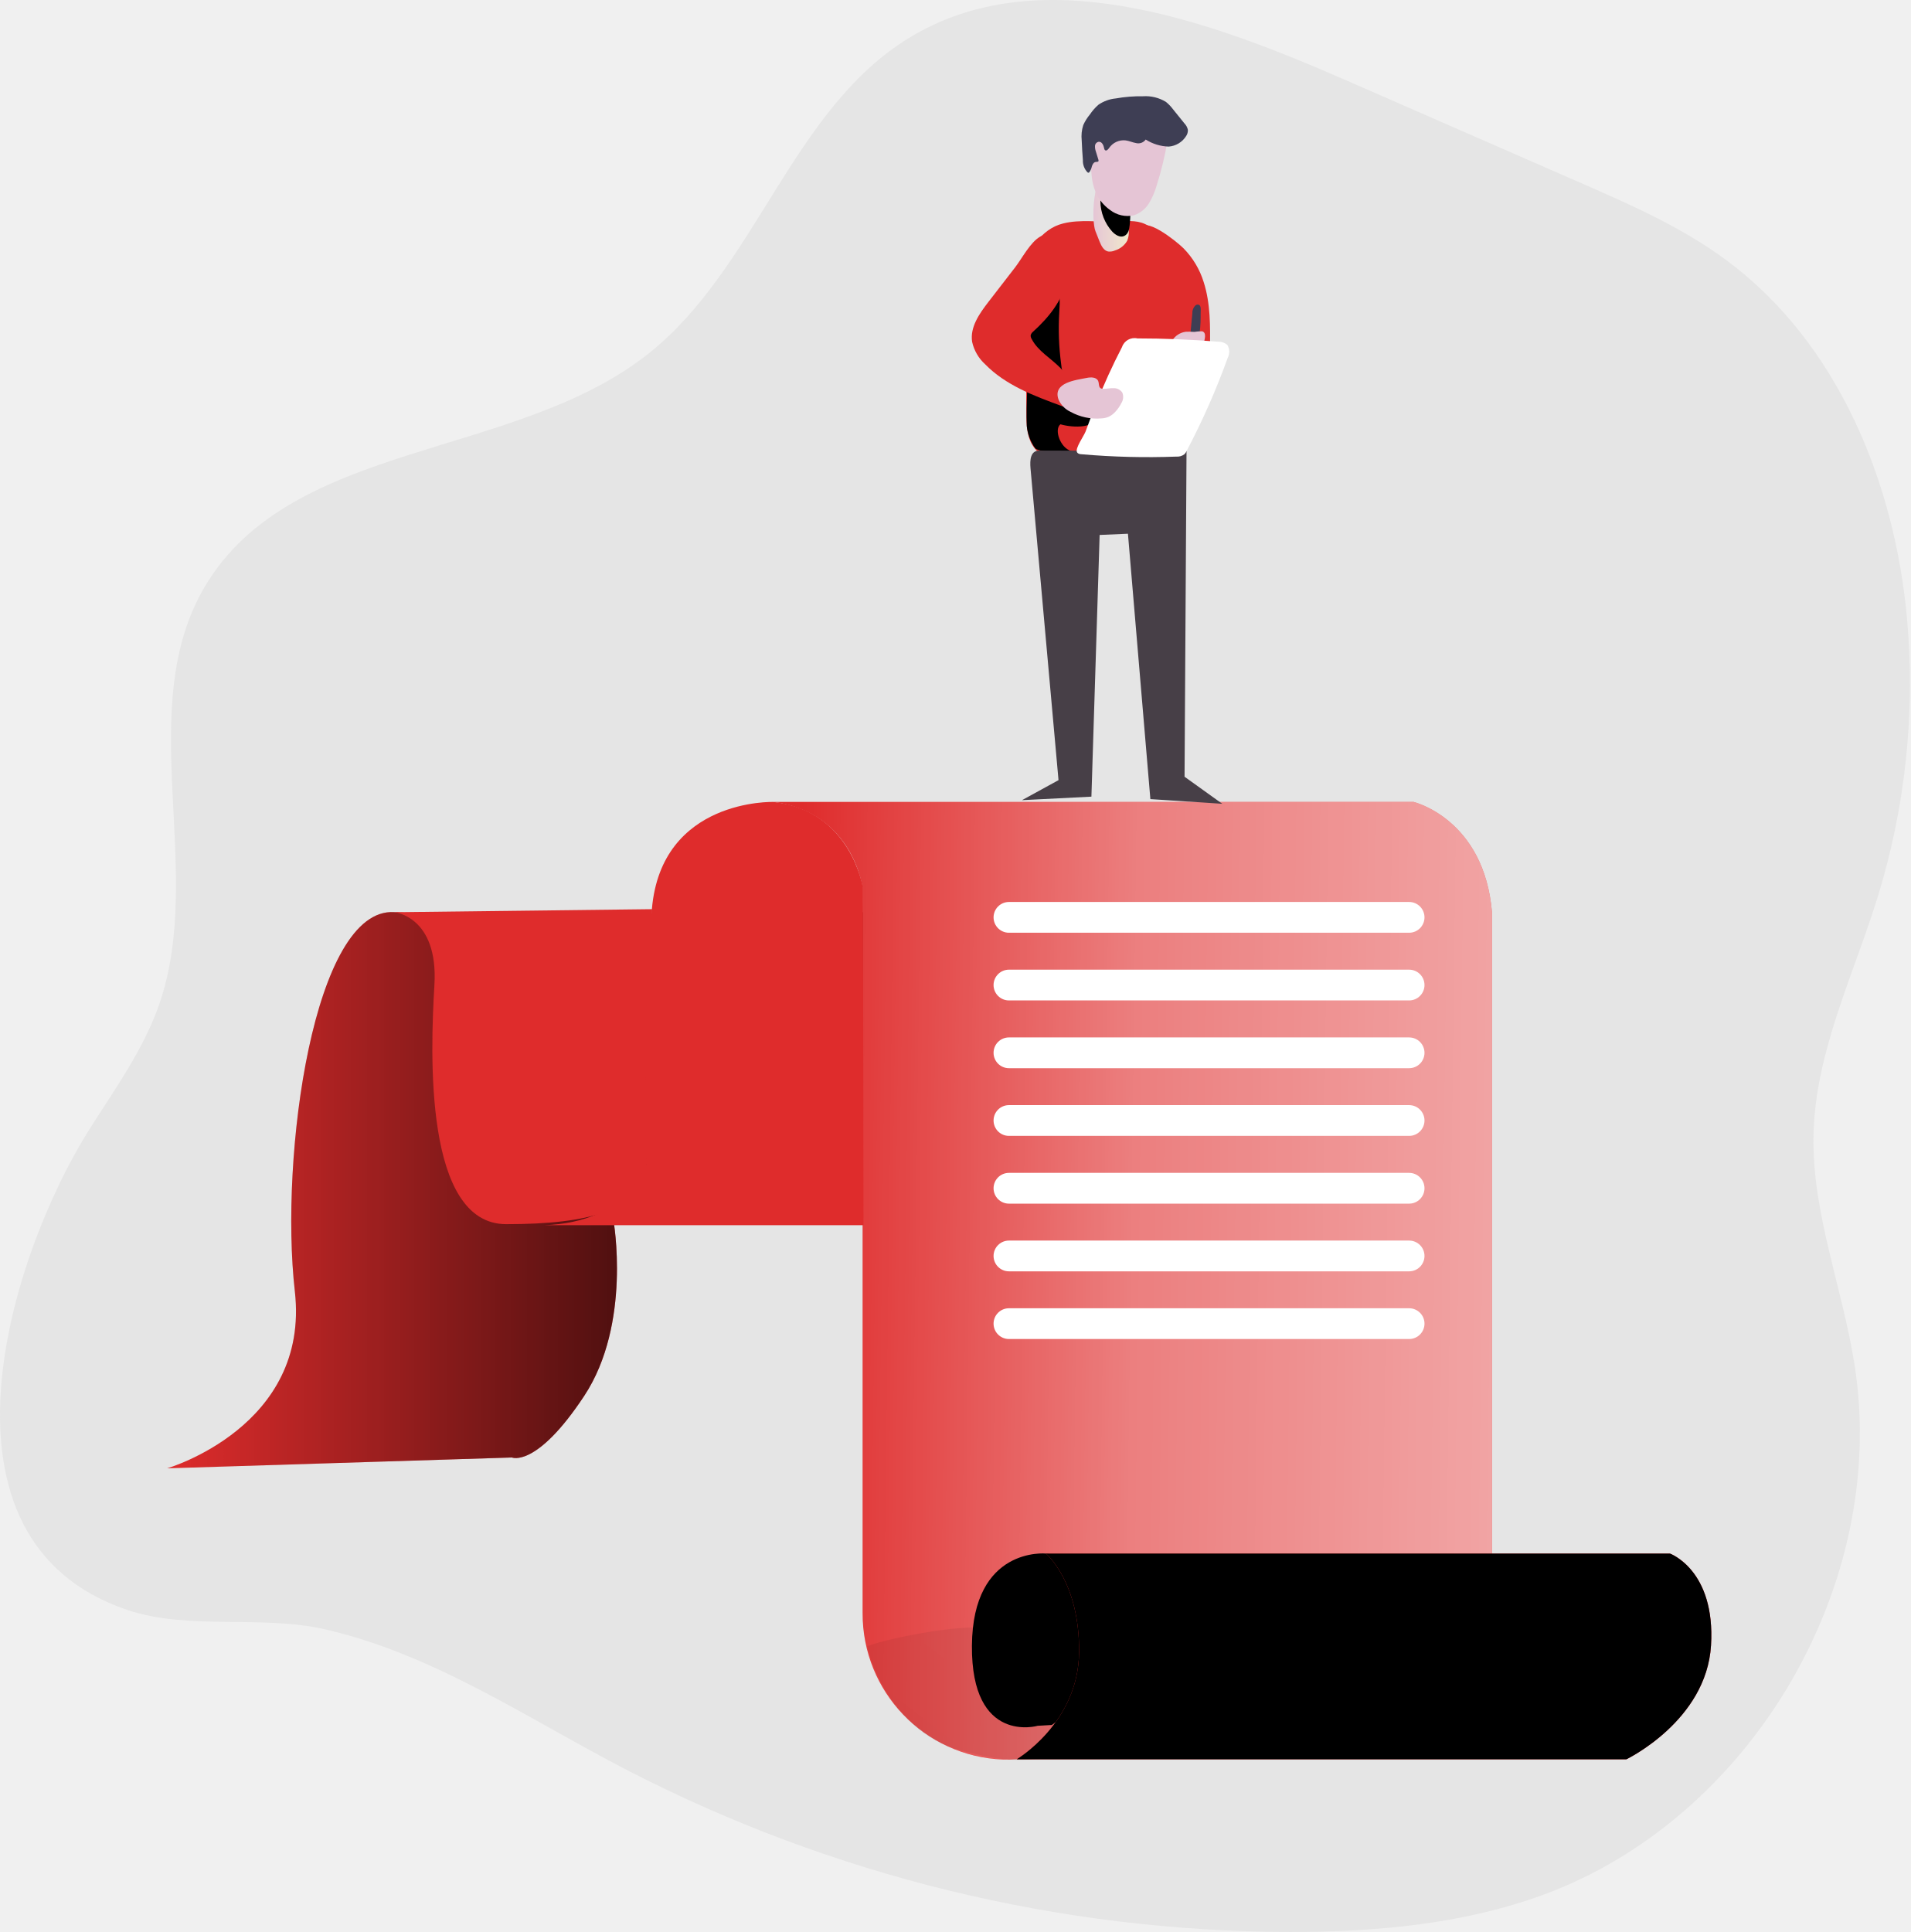
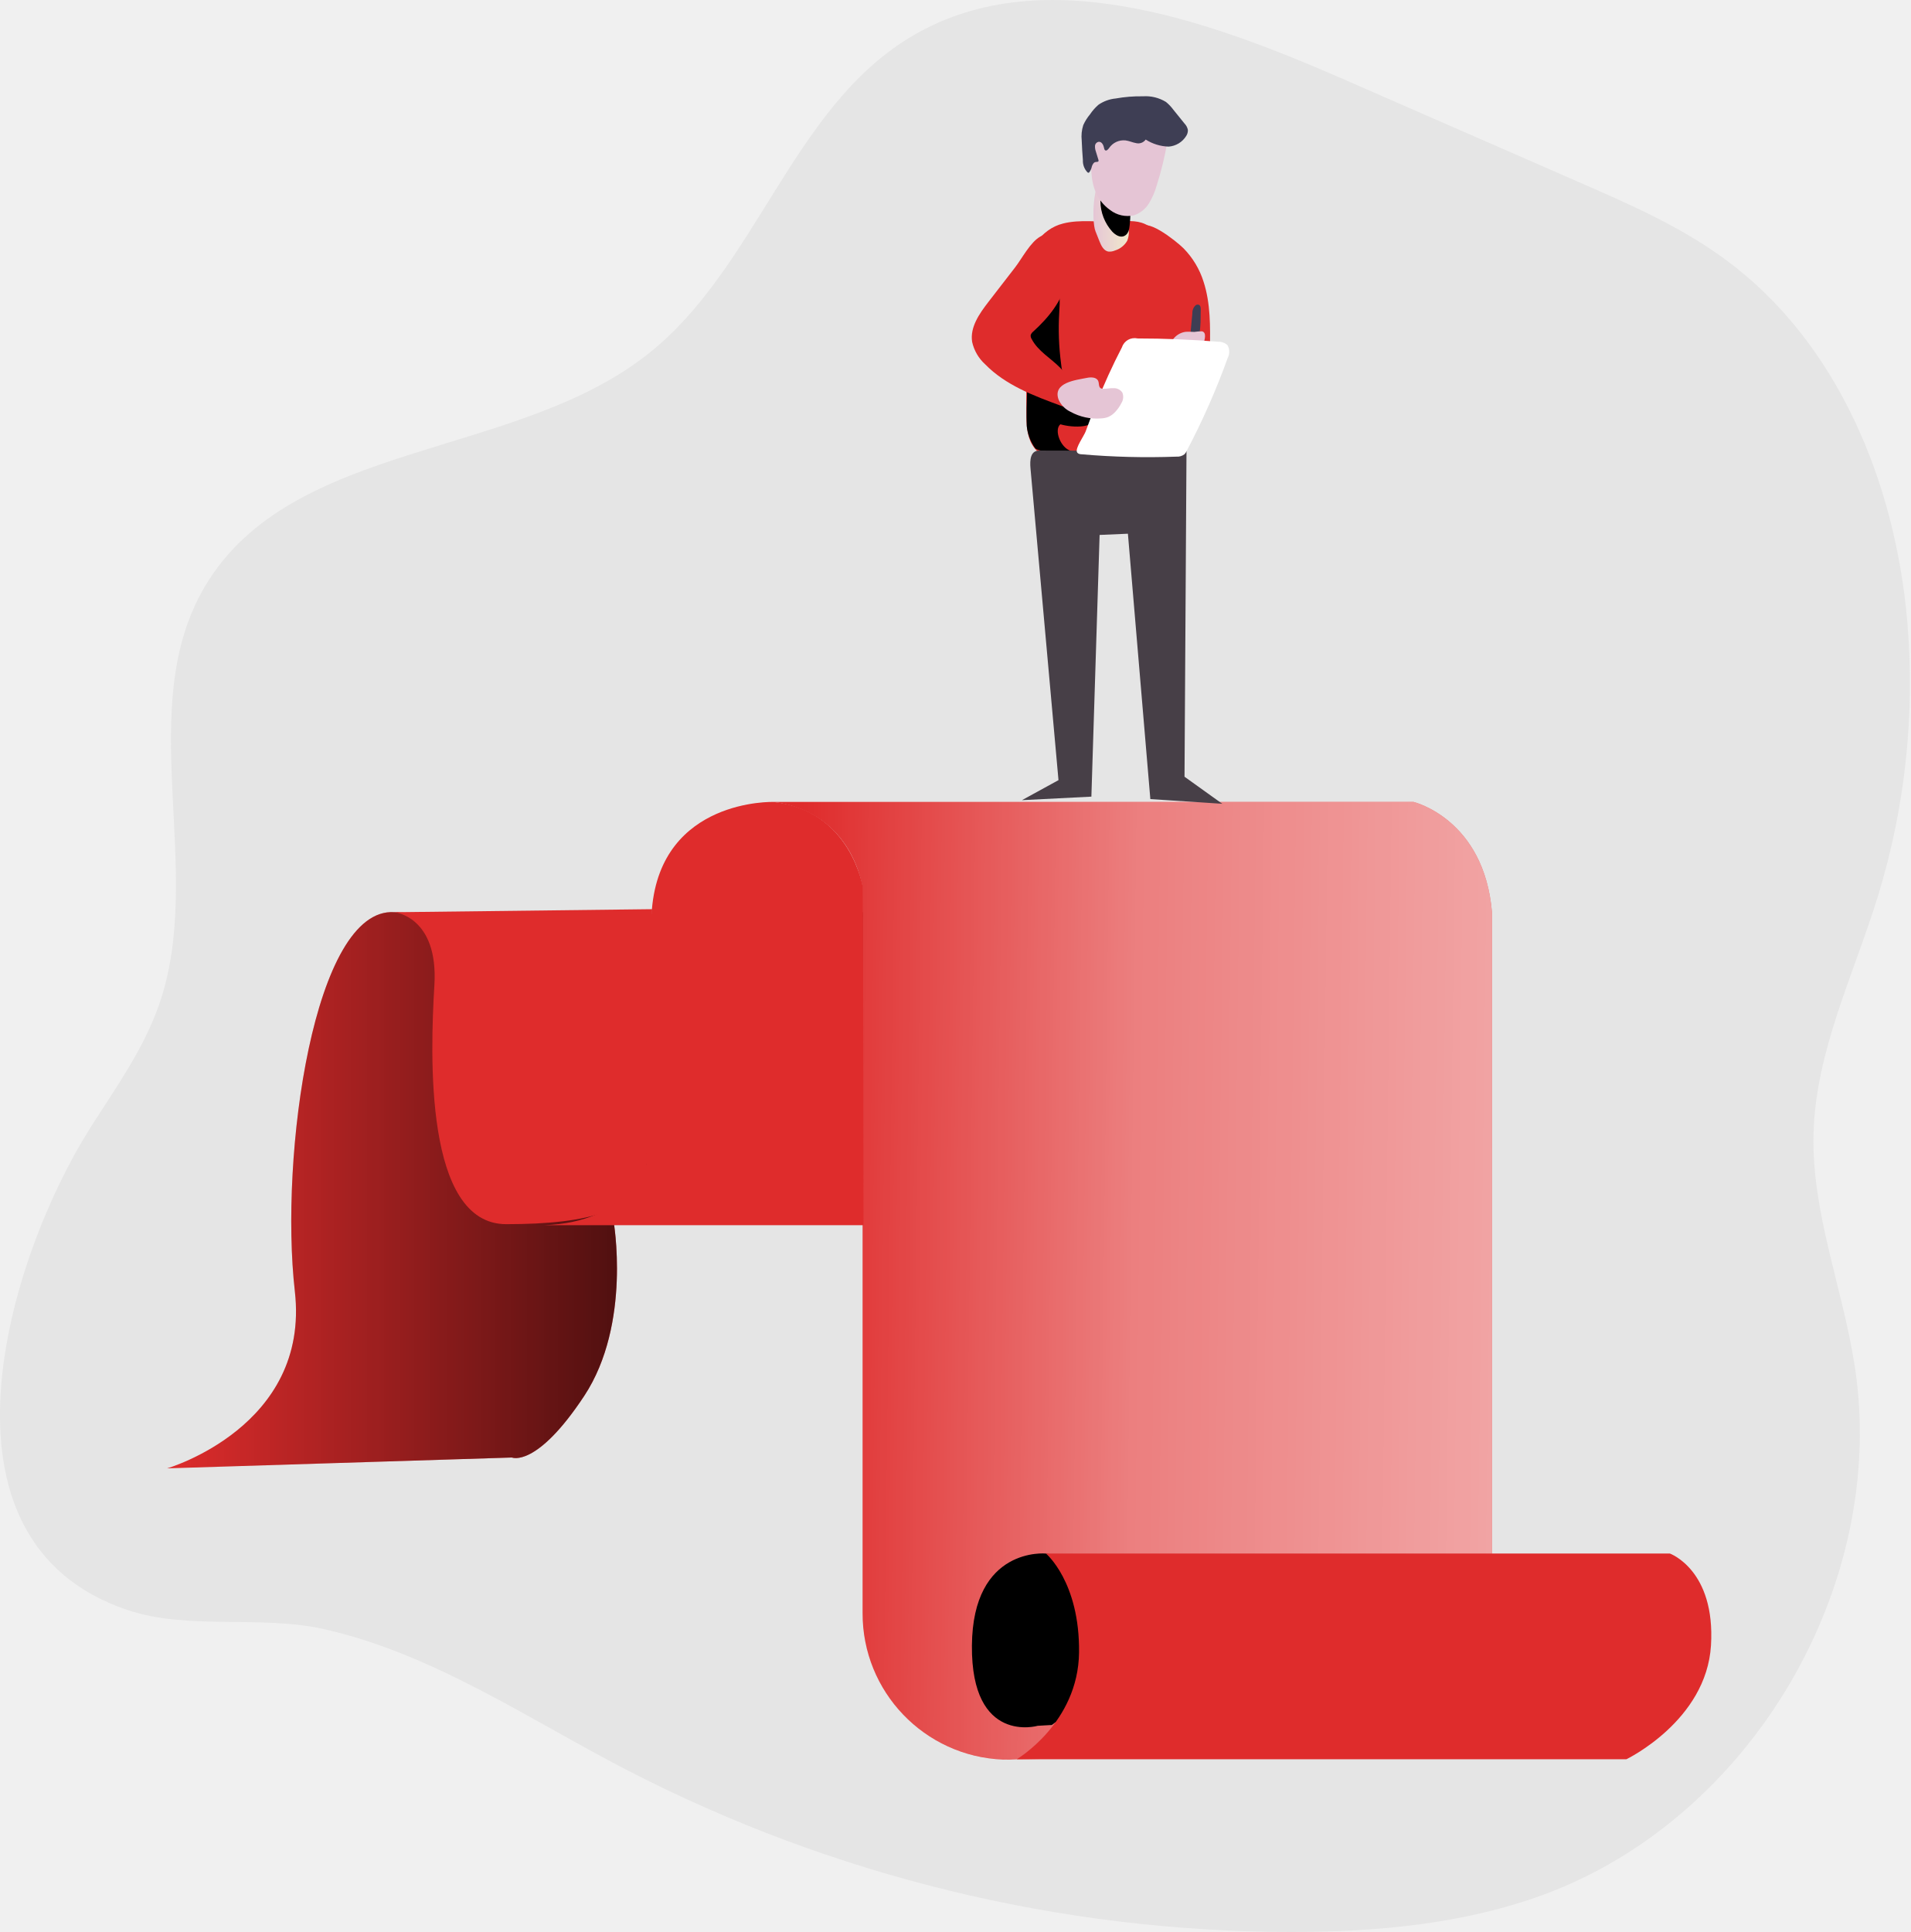
- <svg xmlns="http://www.w3.org/2000/svg" width="271" height="274">
+ <svg xmlns="http://www.w3.org/2000/svg" width="271" height="274" fill="none">
+   <g clip-path="url(#clip0)">
+     <path d="M89.068 251.11a206.154 206.154 0 0093.924 22.891c12.18 0 24.534-1.099 35.963-5.303 29.48-10.884 48.932-44.007 44.092-75.055-1.712-11.014-6.113-21.694-5.833-32.836.296-11.725 5.719-22.602 9.165-33.805a102.623 102.623 0 004.129-38.91c-1.705-19.618-9.847-39.524-25.708-51.226-6.37-4.712-13.703-7.916-20.967-11.082l-33.396-14.603c-19.693-8.59-43.242-16.998-61.557-5.772-16.596 10.172-21.626 32.57-36.843 44.69C73.147 65.171 41.424 62.36 29.085 83.13c-10.286 17.33.107 40.326-6.521 59.353-2.212 6.34-6.196 11.862-9.794 17.528-11.62 18.383-23.89 58.414 5.234 68.299 8.642 2.931 18.936.712 27.904 2.727 15.589 3.499 29.155 12.846 43.16 20.072z" fill="#E5E5E5" />
+     <path d="M23.7 208.246s20.308-5.893 18.119-25.102c-2.19-19.209 2.696-54.537 14.119-53.779 11.422.757 68.617 0 68.617 0v43.727H87.008s2.621 14.619-4.15 24.883c-6.772 10.263-10.256 8.733-10.256 8.733L23.7 208.246z" fill="#DF2C2C" />
+     <path d="M23.7 208.246s20.308-5.893 18.119-25.102c-2.19-19.209 2.696-54.537 14.119-53.779 11.422.757 68.617 0 68.617 0v43.727H87.008s2.621 14.619-4.15 24.883c-6.772 10.263-10.256 8.733-10.256 8.733L23.7 208.246z" fill="url(#paint0_linear)" />
+     <path d="M109.709 113.731h90.78s10.037 2.401 11.127 15.717v118.965l-67.451 1.091c-.644.052-1.292.065-1.939.038a20.725 20.725 0 01-19.883-20.777V125.956s-1.28-10.695-12.634-12.225z" fill="#DF2C2C" />
+     <path d="M109.709 113.731h90.78s10.037 2.401 11.127 15.717v118.965l-67.451 1.091c-.786.059-1.576.059-2.363 0a20.687 20.687 0 01-19.459-20.731V125.956s-1.28-10.695-12.634-12.225z" fill="url(#paint1_linear)" />
+     <path d="M148.347 220.327s-10.393-1.03-10.499 13.066c-.106 14.096 9.332 11.362 9.332 11.362l2-.114s12.558-8.665 5.779-18.224c0-.023-2.78-5.605-6.612-6.09z" fill="url(#paint2_linear)" />
+     <path d="M149.46 222.327s-9.347-.947-9.445 11.755c-.099 12.703 8.4 10.211 8.4 10.211l1.795-.099s11.301-7.801 5.204-16.406c0-.038-2.508-5.052-5.954-5.461z" fill="url(#paint3_linear)" />
+     <path d="M148.347 220.327h88.5s6.476 2.325 5.825 13.028c-.652 10.703-12.006 16.149-12.006 16.149h-86.47s8.733-5.128 8.847-15.149c.113-10.021-4.696-14.028-4.696-14.028z" fill="#DF2C2C" />
+     <path d="M148.347 220.327h88.5s6.476 2.325 5.825 13.028c-.652 10.703-12.006 16.149-12.006 16.149h-86.47s8.733-5.128 8.847-15.149c.113-10.021-4.696-14.028-4.696-14.028z" fill="url(#paint4_linear)" />
+     <path d="M55.938 129.373s6.256.583 5.673 10.331c-.583 9.749-1.454 33.911 10.188 33.911 11.642 0 19.504-1.893 19.936-8.589.431-6.696.757-36.085.757-36.085l-36.554.432z" fill="#DF2C2C" />
+     <path d="M109.709 113.731s-15.906-.507-17.247 15.21c-1.34 15.717-.758 36.085-.758 36.085s-2.325 8.332-14.55 8.733h45.318l-.068-47.803s-1.636-10.99-12.695-12.225z" fill="#DF2C2C" />
+     <path d="M109.709 113.731s-15.906-.507-17.247 15.21c-1.34 15.717-.758 36.085-.758 36.085s-2.325 8.332-14.55 8.733h45.318l-.068-47.803s-1.636-10.99-12.695-12.225z" fill="url(#paint5_linear)" />
+     <path d="M150.778 31.7c-3.098.757-5.113 3.908-5.704 7.044-.59 3.135-.068 6.355.205 9.536.288 3.416.273 6.817.295 10.279 0 1.514.038 3.143.803 4.476.97 1.681 2.901 2.56 4.787 3.03 3.113.757 6.355.62 9.552.485 1.25-.053 2.598-.144 3.537-.962a4.718 4.718 0 001.31-2.47c.548-2.398.83-4.85.841-7.31l.546-11.99c.197-4.271.045-9.945-4.545-12.043-1.311-.598-2.75-.401-4.143-.348-2.401.09-5.09-.341-7.484.272z" fill="#DF2C2C" />
+     <path d="M150.399 60.172c-.947.757 0 3.363 1.515 3.787.924.25-4.545.356-5.12-.417a6.6 6.6 0 01-1.167-3.09c-.136-3.386.235-6.817.099-10.24a13.32 13.32 0 01.326-4.462c.674-2.22 2.431-3.931 3.378-6.06 1.037 1.235.901 3.03.803 4.651a37.938 37.938 0 00.265 7.256 6.7 6.7 0 00.538 2.137c.946 1.946 3.787 2.431 4.362 4.544.728 2.712-3.438 2.371-4.999 1.894z" fill="url(#paint6_linear)" />
+     <path d="M155.376 32.805l.575 1.447c.243.606.584 1.287 1.22 1.424.331.036.666-.016.969-.152a3.031 3.031 0 001.743-1.386c.188-.481.261-1 .212-1.515-.061-1.833-.25-8.627-2.939-8.286-2.159.295-2.394 6.938-1.78 8.468z" fill="url(#paint7_linear)" />
+     <path d="M157.739 32.835c.447.485 1.136.917 1.727.63.591-.289.697-.94.757-1.516.061-.575.099-1.151.106-1.727a1.242 1.242 0 00-.825-1.325c-.659-.417-3.378-2.174-3.431-.349a6.518 6.518 0 001.666 4.287z" fill="url(#paint8_linear)" />
+     <path d="M165.571 20.088a46.276 46.276 0 01-1.515 6.218 10.214 10.214 0 01-1.098 2.538 3.993 3.993 0 01-2.121 1.689 4.06 4.06 0 01-3.401-.758 5.997 5.997 0 01-2.03-2.5 8.242 8.242 0 01-.583-2.484 11.67 11.67 0 011.136-6.529 5.435 5.435 0 011.356-1.75 4.975 4.975 0 013.939-.87c1.359.28 2.661.793 3.847 1.514 1.061.606.644 1.94.47 2.932z" fill="url(#paint9_linear)" />
+     <path d="M165.374 14.46a6.04 6.04 0 011.03 1.083l1.591 1.97c.245.25.413.565.485.908.013.303-.069.603-.235.856a3.204 3.204 0 01-2.492 1.515 6.385 6.385 0 01-3.257-1 1.283 1.283 0 01-1.348.508c-.508-.084-.978-.319-1.515-.387a2.5 2.5 0 00-2.318 1.068c-.144.212-.394.485-.591.318a.377.377 0 01-.121-.265c-.084-.424-.303-.946-.758-.924a.626.626 0 00-.537.56 2.02 2.02 0 00.121.819l.371 1.204a.318.318 0 010 .144c0 .129-.22.121-.356.137-.303 0-.492.34-.583.628a2.078 2.078 0 01-.364.833.243.243 0 01-.121.069.247.247 0 01-.136-.061 2.346 2.346 0 01-.652-1.735 66.007 66.007 0 01-.166-2.787 5.231 5.231 0 01.219-2.174 6.512 6.512 0 01.947-1.515c.34-.512.748-.976 1.212-1.378a5.189 5.189 0 012.439-.887 20.113 20.113 0 013.87-.31 5.537 5.537 0 013.265.803z" fill="#3E3E54" />
+     <path d="M170.714 39.986c.977 3.03.947 6.31.894 9.513a21.951 21.951 0 01-.258 3.53 6.345 6.345 0 01-1.113 2.734 3.544 3.544 0 01-2.5 1.447 2.107 2.107 0 01-1.174-.25c-.916-.538-1.053-1.78-1.09-2.84l-.44-12.468c-.068-1.901-3.545-7.21-3.211-9.09.363-2.037 4.931 1.561 6.021 2.637a11.783 11.783 0 012.871 4.787z" fill="#DF2C2C" />
+     <path d="M170.305 43.993c0-.28 0-.629-.25-.758a.492.492 0 00-.477.06 1.46 1.46 0 00-.462 1.137c-.083.901-.174 1.803-.258 2.704-.045.53-.356 1.47.455 1.333 1.174-.197.931-3.598.992-4.476z" fill="#3E3E54" />
+     <path d="M168.207 47.053a2.618 2.618 0 00-1.939 1.234.638.638 0 00-.061.152c-.002.07.019.14.061.197a1.372 1.372 0 001.03.507c.864.14 1.738.201 2.613.182.18.012.359-.03.515-.121a.85.85 0 00.265-.462c.167-.545.493-1.606-.219-1.757a8.059 8.059 0 00-1.099.09 9.948 9.948 0 00-1.166-.022z" fill="url(#paint10_linear)" />
+     <path d="M140.196 42.811c-1.287 1.666-2.643 3.598-2.317 5.673a6.052 6.052 0 001.84 3.174c2.886 2.962 6.893 4.469 10.771 5.893a.855.855 0 00.53.083.814.814 0 00.387-.272c1.257-1.477.348-3.788-1.023-5.189-1.371-1.401-3.181-2.378-4.067-4.105a.863.863 0 01-.137-.523c.063-.208.191-.391.364-.523 2.159-1.961 4.136-4.347 4.688-7.21.356-1.864-.704-7.961-3.681-6.265-1.431.81-2.575 3.076-3.567 4.363l-3.788 4.901z" fill="#DF2C2C" />
+     <path d="M146.158 66.444l3.969 44.197-5.181 2.84 9.847-.5 1.166-37.115 4.014-.174 3.182 37.638 10.203.666-5.356-3.84.281-46.205-20.898-.053c-1.227.016-1.341 1.303-1.227 2.545z" fill="#473F47" />
+     <path d="M159.14 49.227A1.872 1.872 0 01161.322 48c3.807 0 7.615.154 11.422.462.494-.02.977.15 1.348.477a1.895 1.895 0 01.038 1.825 103.645 103.645 0 01-5.825 13.195c-.073.17-.175.327-.303.462-.33.254-.743.375-1.158.341-4.477.165-8.96.054-13.423-.333-.257 0-.568-.076-.674-.319-.25-.568.985-2.272 1.227-2.908.5-1.318.97-2.651 1.515-3.962a86.572 86.572 0 013.651-8.013z" fill="#fff" />
+     <path d="M154.118 53.597c.606-.129 1.402-.129 1.644.44.144.34.038.818.348 1.022a.7.7 0 00.394.083c.485 0 .962-.113 1.439-.09a1.435 1.435 0 011.235.613 1.635 1.635 0 01-.136 1.515 5.117 5.117 0 01-.856 1.227 2.978 2.978 0 01-.947.704 3.028 3.028 0 01-1.045.228 7.695 7.695 0 01-4.348-.932 3.437 3.437 0 01-1.719-1.772c-.834-2.386 2.484-2.735 3.991-3.038z" fill="url(#paint11_linear)" />
+     <path d="M199.861 127.918h-56.756a2.181 2.181 0 000 4.363h56.756a2.181 2.181 0 000-4.363z" fill="url(#paint12_linear)" />
+     <path d="M199.861 137.523h-56.756a2.18 2.18 0 100 4.363h56.756a2.181 2.181 0 000-4.363z" fill="url(#paint13_linear)" />
+     <path d="M199.861 147.127h-56.756a2.181 2.181 0 000 4.363h56.756a2.181 2.181 0 000-4.363z" fill="url(#paint14_linear)" />
+     <path d="M199.861 156.732h-56.756a2.18 2.18 0 100 4.362h56.756a2.18 2.18 0 100-4.362z" fill="url(#paint15_linear)" />
+     <path d="M199.861 166.336h-56.756a2.181 2.181 0 000 4.363h56.756a2.181 2.181 0 000-4.363z" fill="url(#paint16_linear)" />
+     <path d="M199.861 175.941h-56.756a2.18 2.18 0 100 4.362h56.756a2.18 2.18 0 100-4.362z" fill="url(#paint17_linear)" />
+     <path d="M199.861 185.545h-56.756a2.181 2.181 0 000 4.363h56.756a2.181 2.181 0 000-4.363z" fill="url(#paint18_linear)" />
+     <path d="M153.588 195.293h-6.696v19.793h6.696v-19.793z" fill="url(#paint19_linear)" />
+     <path d="M162.905 201.338h-6.696v13.747h6.696v-13.747z" fill="url(#paint20_linear)" />
+     <path d="M181.091 196.157h-6.696v18.929h6.696v-18.929z" fill="url(#paint21_linear)" />
+     <path d="M172.07 206.352h-6.696v8.734h6.696v-8.734z" fill="url(#paint22_linear)" />
+     <path d="M195.93 200.05h-7.855v15.179h7.855V200.05z" fill="url(#paint23_linear)" />
+     <path d="M203.792 200.088h-7.855v15.149h7.855v-15.149z" fill="url(#paint24_linear)" />
+     <path d="M203.792 195.877h-15.717v4.075h15.717v-4.075z" fill="url(#paint25_linear)" />
+     <path d="M123.01 233.446c.477 2.75 4.113 12.4 13.225 14.786 4.196 1.098 9.089 2.166 13.104.522a9.247 9.247 0 003.211-2.053 6.572 6.572 0 00.114-8.612 12.405 12.405 0 00-3.03-2.219c-3.226-1.886-7.165-4.976-11.051-5.067-3.886-.091-11.892 1.371-15.573 2.643z" fill="url(#paint26_linear)" />
+   </g>
  <defs>
-     <linearGradient id="a" x1="23.7" x2="124.55" y1="168.8" y2="168.8" gradientUnits="userSpaceOnUse">
-       <stop offset="0" stop-opacity="0" />
+     <linearGradient id="paint0_linear" x1="23.701" y1="168.805" x2="124.555" y2="168.805" gradientUnits="userSpaceOnUse">
+       <stop stop-opacity="0" />
      <stop offset=".99" />
    </linearGradient>
-     <linearGradient id="b" x1="109.73" x2="267.77" y1="180.86" y2="182.86" gradientUnits="userSpaceOnUse">
-       <stop offset=".02" stop-color="#fff" stop-opacity="0" />
+     <linearGradient id="paint1_linear" x1="109.724" y1="180.856" x2="267.766" y2="182.856" gradientUnits="userSpaceOnUse">
+       <stop offset=".021" stop-color="#fff" stop-opacity="0" />
      <stop offset=".32" stop-color="#fff" stop-opacity=".39" />
-       <stop offset=".85" stop-color="#fff" stop-opacity=".68" />
-       <stop offset=".91" stop-color="#fff" />
+       <stop offset=".849" stop-color="#fff" stop-opacity=".68" />
+       <stop offset=".906" stop-color="#fff" />
    </linearGradient>
-     <linearGradient id="c" x1="6067.73" x2="3542.93" y1="9214.55" y2="6642.02" gradientUnits="userSpaceOnUse">
-       <stop offset="0" stop-opacity="0" />
+     <linearGradient id="paint2_linear" x1="6067.67" y1="9213.88" x2="3086" y2="7387.41" gradientUnits="userSpaceOnUse">
+       <stop stop-opacity="0" />
      <stop offset=".99" />
    </linearGradient>
-     <linearGradient id="d" x1="5387.34" x2="3342.45" y1="8210.88" y2="6129.07" gradientUnits="userSpaceOnUse">
-       <stop offset="0" stop-opacity="0" />
+     <linearGradient id="paint3_linear" x1="5385.94" y1="8210.83" x2="2972.24" y2="6731.79" gradientUnits="userSpaceOnUse">
+       <stop stop-opacity="0" />
      <stop offset=".99" />
    </linearGradient>
-     <linearGradient id="e" x1="31323.81" x2="27941.62" y1="8087.26" y2="11112.06" gradientUnits="userSpaceOnUse">
-       <stop offset="0" stop-opacity="0" />
+     <linearGradient id="paint4_linear" x1="31324.5" y1="8086.44" x2="30998.5" y2="11410.7" gradientUnits="userSpaceOnUse">
+       <stop stop-opacity="0" />
      <stop offset=".99" />
    </linearGradient>
-     <linearGradient id="f" x1="6839.35" x2="9547.22" y1="11654.5" y2="11654.5" gradientUnits="userSpaceOnUse">
-       <stop offset="0" stop-opacity="0" />
+     <linearGradient id="paint5_linear" x1="6839.09" y1="11654.5" x2="9546.85" y2="11654.5" gradientUnits="userSpaceOnUse">
+       <stop stop-opacity="0" />
      <stop offset=".99" />
    </linearGradient>
-     <linearGradient id="g" x1="2614.54" x2="2382.12" y1="1751.92" y2="1911.34" gradientUnits="userSpaceOnUse">
-       <stop offset="0" stop-opacity="0" />
+     <linearGradient id="paint6_linear" x1="2613.57" y1="1752.14" x2="2366.47" y2="1779.85" gradientUnits="userSpaceOnUse">
+       <stop stop-opacity="0" />
      <stop offset=".99" />
    </linearGradient>
-     <linearGradient id="h" x1="155.08" x2="160.1" y1="30.02" y2="30.02" gradientUnits="userSpaceOnUse">
-       <stop offset="0" stop-color="#e5c5d5" />
-       <stop offset=".42" stop-color="#ead4d1" />
-       <stop offset="1" stop-color="#f0e9cb" />
+     <linearGradient id="paint7_linear" x1="155.08" y1="30.025" x2="160.095" y2="30.025" gradientUnits="userSpaceOnUse">
+       <stop stop-color="#E5C5D5" />
+       <stop offset=".42" stop-color="#EAD4D1" />
+       <stop offset="1" stop-color="#F0E9CB" />
    </linearGradient>
-     <linearGradient id="i" x1="1251.41" x2="1248.12" y1="311.4" y2="217.87" gradientUnits="userSpaceOnUse">
-       <stop offset="0" stop-opacity="0" />
+     <linearGradient id="paint8_linear" x1="1250.44" y1="311.504" x2="1244.34" y2="218.127" gradientUnits="userSpaceOnUse">
+       <stop stop-opacity="0" />
      <stop offset=".99" />
    </linearGradient>
-     <linearGradient id="j" x1="2935.25" x2="3096.25" y1="513.51" y2="513.51" gradientUnits="userSpaceOnUse">
-       <stop offset="0" stop-color="#e5c5d5" />
-       <stop offset=".42" stop-color="#ead4d1" />
-       <stop offset="1" stop-color="#f0e9cb" />
+     <linearGradient id="paint9_linear" x1="2936.38" y1="513.581" x2="3097.44" y2="513.581" gradientUnits="userSpaceOnUse">
+       <stop stop-color="#E5C5D5" />
+       <stop offset=".42" stop-color="#EAD4D1" />
+       <stop offset="1" stop-color="#F0E9CB" />
    </linearGradient>
-     <linearGradient id="k" x1="1422.56" x2="1451.8" y1="201.54" y2="201.54" gradientUnits="userSpaceOnUse">
-       <stop offset="0" stop-color="#e5c5d5" />
-       <stop offset=".42" stop-color="#ead4d1" />
-       <stop offset="1" stop-color="#f0e9cb" />
+     <linearGradient id="paint10_linear" x1="1421.25" y1="201.804" x2="1450.47" y2="201.804" gradientUnits="userSpaceOnUse">
+       <stop stop-color="#E5C5D5" />
+       <stop offset=".42" stop-color="#EAD4D1" />
+       <stop offset="1" stop-color="#F0E9CB" />
    </linearGradient>
-     <linearGradient id="l" x1="2434.01" x2="2548.53" y1="503.09" y2="503.09" gradientUnits="userSpaceOnUse">
-       <stop offset="0" stop-color="#e5c5d5" />
-       <stop offset=".42" stop-color="#ead4d1" />
-       <stop offset="1" stop-color="#f0e9cb" />
+     <linearGradient id="paint11_linear" x1="2433.98" y1="502.859" x2="2548.49" y2="502.859" gradientUnits="userSpaceOnUse">
+       <stop stop-color="#E5C5D5" />
+       <stop offset=".42" stop-color="#EAD4D1" />
+       <stop offset="1" stop-color="#F0E9CB" />
    </linearGradient>
-     <linearGradient id="m" x1="14089.73" x2="13336.12" y1="793.91" y2="1356.26" gradientUnits="userSpaceOnUse">
+     <linearGradient id="paint12_linear" x1="14089.4" y1="794.352" x2="14085.5" y2="1362.2" gradientUnits="userSpaceOnUse">
      <stop offset=".02" stop-color="#fff" stop-opacity="0" />
      <stop offset=".32" stop-color="#fff" stop-opacity=".39" />
      <stop offset=".68" stop-color="#fff" stop-opacity=".68" />
      <stop offset="1" stop-color="#fff" />
    </linearGradient>
-     <linearGradient id="n" x1="14163.07" x2="13409.46" y1="804.03" y2="1366.34" gradientUnits="userSpaceOnUse">
+     <linearGradient id="paint13_linear" x1="14162.8" y1="804.484" x2="14158.9" y2="1372.29" gradientUnits="userSpaceOnUse">
      <stop offset=".02" stop-color="#fff" stop-opacity="0" />
      <stop offset=".32" stop-color="#fff" stop-opacity=".39" />
      <stop offset=".68" stop-color="#fff" stop-opacity=".68" />
      <stop offset="1" stop-color="#fff" />
    </linearGradient>
-     <linearGradient id="o" x1="14236.42" x2="13482.81" y1="814.12" y2="1376.48" gradientUnits="userSpaceOnUse">
+     <linearGradient id="paint14_linear" x1="14236.1" y1="814.566" x2="14232.2" y2="1382.41" gradientUnits="userSpaceOnUse">
      <stop offset=".02" stop-color="#fff" stop-opacity="0" />
      <stop offset=".32" stop-color="#fff" stop-opacity=".39" />
      <stop offset=".68" stop-color="#fff" stop-opacity=".68" />
      <stop offset="1" stop-color="#fff" />
    </linearGradient>
-     <linearGradient id="p" x1="14309.76" x2="13556.15" y1="824.25" y2="1386.56" gradientUnits="userSpaceOnUse">
+     <linearGradient id="paint15_linear" x1="14309.4" y1="824.694" x2="14305.6" y2="1392.5" gradientUnits="userSpaceOnUse">
      <stop offset=".02" stop-color="#fff" stop-opacity="0" />
      <stop offset=".32" stop-color="#fff" stop-opacity=".39" />
      <stop offset=".68" stop-color="#fff" stop-opacity=".68" />
      <stop offset="1" stop-color="#fff" />
    </linearGradient>
-     <linearGradient id="q" x1="14383.1" x2="13629.49" y1="834.34" y2="1396.69" gradientUnits="userSpaceOnUse">
+     <linearGradient id="paint16_linear" x1="14382.8" y1="834.778" x2="14378.9" y2="1402.62" gradientUnits="userSpaceOnUse">
      <stop offset=".02" stop-color="#fff" stop-opacity="0" />
      <stop offset=".32" stop-color="#fff" stop-opacity=".39" />
      <stop offset=".68" stop-color="#fff" stop-opacity=".68" />
      <stop offset="1" stop-color="#fff" />
    </linearGradient>
-     <linearGradient id="r" x1="14456.45" x2="13703.45" y1="844.46" y2="1406.77" gradientUnits="userSpaceOnUse">
+     <linearGradient id="paint17_linear" x1="14456.1" y1="844.906" x2="14452.3" y2="1412.7" gradientUnits="userSpaceOnUse">
      <stop offset=".02" stop-color="#fff" stop-opacity="0" />
      <stop offset=".32" stop-color="#fff" stop-opacity=".39" />
      <stop offset=".68" stop-color="#fff" stop-opacity=".68" />
      <stop offset="1" stop-color="#fff" />
    </linearGradient>
-     <linearGradient id="s" x1="14529.79" x2="13776.79" y1="854.54" y2="1416.89" gradientUnits="userSpaceOnUse">
+     <linearGradient id="paint18_linear" x1="14529.5" y1="854.988" x2="14525.6" y2="1422.82" gradientUnits="userSpaceOnUse">
      <stop offset=".02" stop-color="#fff" stop-opacity="0" />
      <stop offset=".32" stop-color="#fff" stop-opacity=".39" />
      <stop offset=".68" stop-color="#fff" stop-opacity=".68" />
      <stop offset="1" stop-color="#fff" />
    </linearGradient>
-     <linearGradient id="t" x1="1484.68" x2="1474.9" y1="5129.33" y2="5602.71" gradientUnits="userSpaceOnUse">
+     <linearGradient id="paint19_linear" x1="1483.86" y1="5129.88" x2="1400.83" y2="5590.09" gradientUnits="userSpaceOnUse">
      <stop offset=".02" stop-color="#fff" stop-opacity="0" />
      <stop offset=".32" stop-color="#fff" stop-opacity=".39" />
      <stop offset=".68" stop-color="#fff" stop-opacity=".68" />
      <stop offset="1" stop-color="#fff" />
    </linearGradient>
-     <linearGradient id="u" x1="1577.75" x2="1567.9" y1="3640.08" y2="3968.98" gradientUnits="userSpaceOnUse">
+     <linearGradient id="paint20_linear" x1="1576.87" y1="3639.51" x2="1535.88" y2="3964.42" gradientUnits="userSpaceOnUse">
      <stop offset=".02" stop-color="#fff" stop-opacity="0" />
      <stop offset=".32" stop-color="#fff" stop-opacity=".39" />
      <stop offset=".68" stop-color="#fff" stop-opacity=".68" />
      <stop offset="1" stop-color="#fff" />
    </linearGradient>
-     <linearGradient id="v" x1="1754.8" x2="1745.01" y1="4958" y2="5410.62" gradientUnits="userSpaceOnUse">
+     <linearGradient id="paint21_linear" x1="1753.82" y1="4957.66" x2="1677.67" y2="5398.79" gradientUnits="userSpaceOnUse">
      <stop offset=".02" stop-color="#fff" stop-opacity="0" />
      <stop offset=".32" stop-color="#fff" stop-opacity=".39" />
      <stop offset=".68" stop-color="#fff" stop-opacity=".68" />
      <stop offset="1" stop-color="#fff" />
    </linearGradient>
-     <linearGradient id="w" x1="1669.05" x2="1659.2" y1="2396.18" y2="2605" gradientUnits="userSpaceOnUse">
+     <linearGradient id="paint22_linear" x1="1668.12" y1="2397.04" x2="1651.42" y2="2605.39" gradientUnits="userSpaceOnUse">
      <stop offset=".02" stop-color="#fff" stop-opacity="0" />
      <stop offset=".32" stop-color="#fff" stop-opacity=".39" />
      <stop offset=".68" stop-color="#fff" stop-opacity=".68" />
      <stop offset="1" stop-color="#fff" />
    </linearGradient>
-     <linearGradient id="x" x1="2176.87" x2="2179.14" y1="4116.03" y2="4615" gradientUnits="userSpaceOnUse">
+     <linearGradient id="paint23_linear" x1="2178.07" y1="4115.86" x2="2186.58" y2="4614.69" gradientUnits="userSpaceOnUse">
      <stop offset=".02" stop-color="#fff" stop-opacity="0" />
      <stop offset=".32" stop-color="#fff" stop-opacity=".39" />
      <stop offset=".68" stop-color="#fff" stop-opacity=".68" />
      <stop offset="1" stop-color="#fff" />
    </linearGradient>
-     <linearGradient id="y" x1="2267.01" x2="2268.18" y1="4165.75" y2="5021.58" gradientUnits="userSpaceOnUse">
+     <linearGradient id="paint24_linear" x1="2268.25" y1="4165.49" x2="2272.63" y2="5021.25" gradientUnits="userSpaceOnUse">
      <stop offset=".02" stop-color="#fff" stop-opacity="0" />
      <stop offset=".32" stop-color="#fff" stop-opacity=".39" />
      <stop offset=".68" stop-color="#fff" stop-opacity=".68" />
      <stop offset="1" stop-color="#fff" />
    </linearGradient>
-     <linearGradient id="z" x1="4245.87" x2="4266.62" y1="1231.87" y2="1304.29" gradientUnits="userSpaceOnUse">
+     <linearGradient id="paint25_linear" x1="4245.12" y1="1230.63" x2="4246.52" y2="1303.33" gradientUnits="userSpaceOnUse">
      <stop offset=".02" stop-color="#fff" stop-opacity="0" />
      <stop offset=".32" stop-color="#fff" stop-opacity=".39" />
      <stop offset=".68" stop-color="#fff" stop-opacity=".68" />
      <stop offset="1" stop-color="#fff" />
    </linearGradient>
-     <linearGradient id="A" x1="7613.82" x2="6276.9" y1="5801.24" y2="7548.89" gradientUnits="userSpaceOnUse">
-       <stop offset="0" stop-opacity="0" />
+     <linearGradient id="paint26_linear" x1="7614.9" y1="5801.9" x2="7068.45" y2="7769.36" gradientUnits="userSpaceOnUse">
+       <stop stop-opacity="0" />
      <stop offset=".99" />
    </linearGradient>
+     <clipPath id="clip0">
+       <path fill="#fff" d="M0 0h270.925v274H0z" />
+     </clipPath>
  </defs>
-   <path fill="#e5e5e5" d="M89.07 251.108a206.14 206.14 0 0093.924 22.89c12.18 0 24.534-1.098 35.964-5.302 29.48-10.884 48.931-44.008 44.091-75.056-1.712-11.013-6.112-21.693-5.832-32.835.295-11.725 5.718-22.602 9.165-33.805a102.603 102.603 0 004.128-38.91c-1.704-19.618-9.847-39.524-25.708-51.227-6.37-4.71-13.702-7.915-20.966-11.081L190.44 11.178c-19.694-8.59-43.243-16.997-61.558-5.771-16.596 10.172-21.625 32.57-36.842 44.69-18.891 15.072-50.613 12.262-62.952 33.031-10.286 17.331.106 40.327-6.522 59.354-2.211 6.34-6.196 11.862-9.793 17.528-11.62 18.383-23.89 58.414 5.234 68.299 8.642 2.931 18.936.712 27.904 2.727 15.588 3.499 29.154 12.846 43.16 20.072z" />
-   <path fill="#df2c2c" d="M23.7 208.243s20.307-5.893 18.118-25.102 2.697-54.536 14.12-53.779c11.421.757 68.616 0 68.616 0v43.728H87.008s2.62 14.618-4.151 24.882c-6.772 10.263-10.256 8.733-10.256 8.733z" />
-   <path fill="url(#a)" d="M23.7 208.243s20.307-5.893 18.118-25.102 2.697-54.536 14.12-53.779c11.421.757 68.616 0 68.616 0v43.728H87.008s2.62 14.618-4.151 24.882c-6.772 10.263-10.256 8.733-10.256 8.733z" />
-   <path fill="#df2c2c" d="M109.71 113.73h90.78s10.037 2.401 11.127 15.717v118.965l-67.45 1.091a15.9 15.9 0 01-1.94.038 20.725 20.725 0 01-19.883-20.777V125.955s-1.28-10.695-12.634-12.225z" />
-   <path fill="url(#b)" d="M109.71 113.73h90.78s10.037 2.401 11.127 15.717v118.965l-67.45 1.091c-.787.059-1.577.059-2.364 0a20.687 20.687 0 01-19.459-20.731V125.955s-1.28-10.695-12.634-12.225z" />
-   <path fill="url(#c)" d="M148.35 220.327s-10.393-1.03-10.5 13.066c-.105 14.096 9.333 11.361 9.333 11.361l2-.113s12.558-8.665 5.779-18.224c0-.023-2.78-5.605-6.613-6.09z" />
-   <path fill="url(#d)" d="M149.456 222.326s-9.347-.947-9.445 11.756c-.099 12.702 8.4 10.21 8.4 10.21l1.795-.099s11.301-7.801 5.204-16.406c0-.038-2.507-5.052-5.954-5.461z" />
-   <path fill="#df2c2c" d="M148.35 220.33h88.501s6.477 2.325 5.825 13.028c-.651 10.703-12.005 16.149-12.005 16.149H144.2s8.733-5.128 8.847-15.149c.114-10.021-4.696-14.028-4.696-14.028z" />
-   <path fill="url(#e)" d="M148.35 220.33h88.501s6.477 2.325 5.825 13.028c-.651 10.703-12.005 16.149-12.005 16.149H144.2s8.733-5.128 8.847-15.149c.114-10.021-4.696-14.028-4.696-14.028z" />
-   <path fill="#df2c2c" d="M55.94 129.372s6.257.583 5.673 10.331c-.583 9.749-1.454 33.911 10.188 33.911 11.642 0 19.504-1.893 19.936-8.59.432-6.695.758-36.084.758-36.084z" />
-   <path fill="#df2c2c" d="M109.705 113.732s-15.906-.508-17.247 15.21c-1.34 15.717-.757 36.084-.757 36.084s-2.326 8.332-14.551 8.734h45.318l-.068-47.803s-1.636-10.99-12.695-12.225z" />
-   <path fill="url(#f)" d="M109.705 113.732s-15.906-.508-17.247 15.21c-1.34 15.717-.757 36.084-.757 36.084s-2.326 8.332-14.551 8.734h45.318l-.068-47.803s-1.636-10.99-12.695-12.225z" />
-   <path fill="#df2c2c" d="M150.774 31.696c-3.098.758-5.113 3.909-5.704 7.045-.59 3.135-.068 6.355.205 9.536.288 3.416.272 6.817.295 10.278 0 1.515.038 3.144.803 4.477.97 1.682 2.901 2.56 4.787 3.03 3.113.757 6.355.62 9.552.485 1.25-.053 2.598-.144 3.537-.962a4.726 4.726 0 001.31-2.47c.547-2.398.83-4.85.841-7.31l.545-11.99c.197-4.272.046-9.945-4.544-12.043-1.31-.598-2.75-.401-4.144-.348-2.4.09-5.09-.341-7.483.272z" />
-   <path fill="url(#g)" d="M150.403 60.172c-.947.757 0 3.363 1.514 3.787.925.25-4.544.356-5.12-.417a6.597 6.597 0 01-1.166-3.09c-.137-3.386.234-6.817.098-10.241a13.339 13.339 0 01.326-4.461c.674-2.22 2.431-3.932 3.378-6.06 1.038 1.235.901 3.03.803 4.65a38.024 38.024 0 00.265 7.257 6.71 6.71 0 00.538 2.136c.947 1.947 3.787 2.432 4.363 4.545.727 2.712-3.44 2.37-5 1.894z" />
-   <path fill="url(#h)" d="M155.374 32.8l.576 1.447c.242.606.583 1.288 1.22 1.424.33.037.665-.015.969-.151a3.03 3.03 0 001.742-1.386c.189-.482.261-1 .212-1.515-.06-1.833-.25-8.627-2.939-8.287-2.159.296-2.393 6.939-1.78 8.469z" />
-   <path fill="url(#i)" d="M157.736 32.83c.447.486 1.137.917 1.727.63.591-.288.697-.94.758-1.515.06-.576.098-1.152.106-1.727a1.242 1.242 0 00-.826-1.326c-.659-.417-3.378-2.174-3.431-.348a6.522 6.522 0 001.666 4.287z" />
-   <path fill="url(#j)" d="M165.566 20.085a46.22 46.22 0 01-1.515 6.219 10.21 10.21 0 01-1.098 2.537 3.991 3.991 0 01-2.121 1.69 4.06 4.06 0 01-3.4-.758 6 6 0 01-2.03-2.5 8.256 8.256 0 01-.584-2.484c-.26-2.24.134-4.508 1.136-6.53a5.431 5.431 0 011.356-1.75 4.976 4.976 0 013.939-.87c1.36.28 2.661.793 3.847 1.515 1.06.606.644 1.939.47 2.931z" />
-   <path fill="#3e3e54" d="M165.374 14.455a6.06 6.06 0 011.03 1.084l1.59 1.969c.245.25.414.566.485.909a1.44 1.44 0 01-.234.856 3.197 3.197 0 01-2.492 1.515 6.386 6.386 0 01-3.257-1 1.28 1.28 0 01-1.349.507c-.507-.083-.977-.318-1.515-.386a2.5 2.5 0 00-2.317 1.068c-.144.212-.394.485-.591.318a.379.379 0 01-.121-.265c-.084-.424-.303-.947-.758-.924a.629.629 0 00-.538.56 2.03 2.03 0 00.122.819l.37 1.204a.31.31 0 010 .144c0 .129-.219.121-.355.136-.303 0-.493.341-.584.629a2.076 2.076 0 01-.363.833.243.243 0 01-.121.068.25.25 0 01-.137-.06 2.356 2.356 0 01-.651-1.735 67.951 67.951 0 01-.167-2.787 5.241 5.241 0 01.22-2.174 6.499 6.499 0 01.947-1.515c.34-.512.747-.976 1.212-1.379a5.189 5.189 0 012.439-.886 20.117 20.117 0 013.87-.31 5.537 5.537 0 013.265.802z" />
-   <path fill="#df2c2c" d="M170.715 39.987c.977 3.03.947 6.31.894 9.513a21.964 21.964 0 01-.258 3.53 6.347 6.347 0 01-1.113 2.734 3.545 3.545 0 01-2.5 1.447 2.106 2.106 0 01-1.174-.25c-.916-.537-1.053-1.78-1.09-2.84l-.44-12.468c-.068-1.901-3.545-7.21-3.211-9.09.363-2.037 4.93 1.561 6.021 2.637a11.786 11.786 0 012.871 4.787z" />
-   <path fill="#3e3e54" d="M170.303 43.993c0-.28 0-.628-.25-.757a.492.492 0 00-.477.06 1.462 1.462 0 00-.462 1.137c-.084.901-.175 1.802-.258 2.704-.045.53-.356 1.47.455 1.333 1.174-.197.931-3.598.992-4.477z" />
-   <path fill="url(#k)" d="M168.21 47.048a2.62 2.62 0 00-1.94 1.235.636.636 0 00-.06.151.33.33 0 00.06.197 1.371 1.371 0 001.03.508c.865.14 1.74.2 2.614.182.18.011.36-.031.515-.122a.856.856 0 00.265-.462c.167-.545.493-1.606-.22-1.757a8.043 8.043 0 00-1.098.09 9.959 9.959 0 00-1.166-.022z" />
-   <path fill="#df2c2c" d="M140.197 42.809c-1.288 1.666-2.644 3.597-2.318 5.673a6.06 6.06 0 001.84 3.174c2.887 2.961 6.893 4.469 10.772 5.893a.86.86 0 00.53.083.81.81 0 00.386-.273c1.258-1.477.349-3.787-1.022-5.188-1.371-1.402-3.182-2.379-4.068-4.106a.863.863 0 01-.136-.522 1.03 1.03 0 01.363-.523c2.159-1.962 4.136-4.348 4.689-7.211.356-1.863-.704-7.96-3.681-6.264-1.432.81-2.576 3.075-3.568 4.363z" />
-   <path fill="#473f47" d="M146.162 66.445l3.969 44.197-5.181 2.84 9.847-.5 1.166-37.114 4.015-.174 3.181 37.637 10.203.667-5.355-3.84.28-46.205-20.898-.053c-1.227.015-1.34 1.303-1.227 2.545z" />
-   <path fill="#fff" d="M159.136 49.222a1.87 1.87 0 012.182-1.227c3.807 0 7.615.154 11.422.462.494-.02.977.151 1.348.477a1.893 1.893 0 01.038 1.826 103.763 103.763 0 01-5.825 13.195c-.073.17-.175.327-.303.462a1.67 1.67 0 01-1.159.34c-4.476.166-8.959.055-13.422-.333-.257 0-.568-.075-.674-.318-.25-.568.985-2.272 1.227-2.908.5-1.318.97-2.652 1.515-3.962a86.512 86.512 0 013.651-8.014z" />
-   <path fill="url(#l)" d="M154.114 53.6c.606-.13 1.401-.13 1.644.439.144.34.038.818.348 1.023.12.065.257.094.394.083.485 0 .962-.114 1.44-.091a1.431 1.431 0 011.234.614 1.628 1.628 0 01-.137 1.514 5.098 5.098 0 01-.856 1.227 2.977 2.977 0 01-.946.705 3.03 3.03 0 01-1.046.227 7.696 7.696 0 01-4.347-.932 3.439 3.439 0 01-1.72-1.772c-.833-2.386 2.485-2.734 3.992-3.037z" />
-   <path fill="url(#m)" d="M199.857 127.92h-56.756a2.181 2.181 0 100 4.363h56.756a2.181 2.181 0 000-4.363z" />
-   <path fill="url(#n)" d="M199.857 137.52h-56.756a2.181 2.181 0 000 4.363h56.756a2.181 2.181 0 000-4.363z" />
-   <path fill="url(#o)" d="M199.857 147.13h-56.756a2.181 2.181 0 100 4.363h56.756a2.181 2.181 0 000-4.363z" />
-   <path fill="url(#p)" d="M199.857 156.73h-56.756a2.181 2.181 0 000 4.363h56.756a2.181 2.181 0 100-4.363z" />
-   <path fill="url(#q)" d="M199.857 166.34h-56.756a2.181 2.181 0 100 4.363h56.756a2.181 2.181 0 000-4.363z" />
-   <path fill="url(#r)" d="M199.857 175.94h-56.756a2.181 2.181 0 000 4.363h56.756a2.181 2.181 0 100-4.363z" />
-   <path fill="url(#s)" d="M199.857 185.54h-56.756a2.181 2.181 0 100 4.363h56.756a2.181 2.181 0 100-4.363z" />
-   <path fill="url(#t)" d="M153.586 195.29h-6.696v19.792h6.696z" />
-   <path fill="url(#u)" d="M162.906 201.34h-6.696v13.748h6.696z" />
-   <path fill="url(#v)" d="M181.096 196.16H174.4v18.929h6.696z" />
-   <path fill="url(#w)" d="M172.066 206.35h-6.696v8.733h6.696z" />
-   <path fill="url(#x)" d="M195.925 200.05h-7.855v15.18h7.855z" />
-   <path fill="url(#y)" d="M203.795 200.09h-7.855v15.149h7.855z" />
-   <path fill="url(#z)" d="M203.787 195.88H188.07v4.075h15.717z" />
-   <path fill="url(#A)" d="M123.01 233.448c.477 2.75 4.113 12.399 13.225 14.785 4.196 1.098 9.09 2.166 13.104.523a9.249 9.249 0 003.212-2.053 6.574 6.574 0 00.113-8.612 12.416 12.416 0 00-3.03-2.22c-3.226-1.886-7.165-4.976-11.05-5.067-3.886-.09-11.893 1.371-15.574 2.644z" />
</svg>
